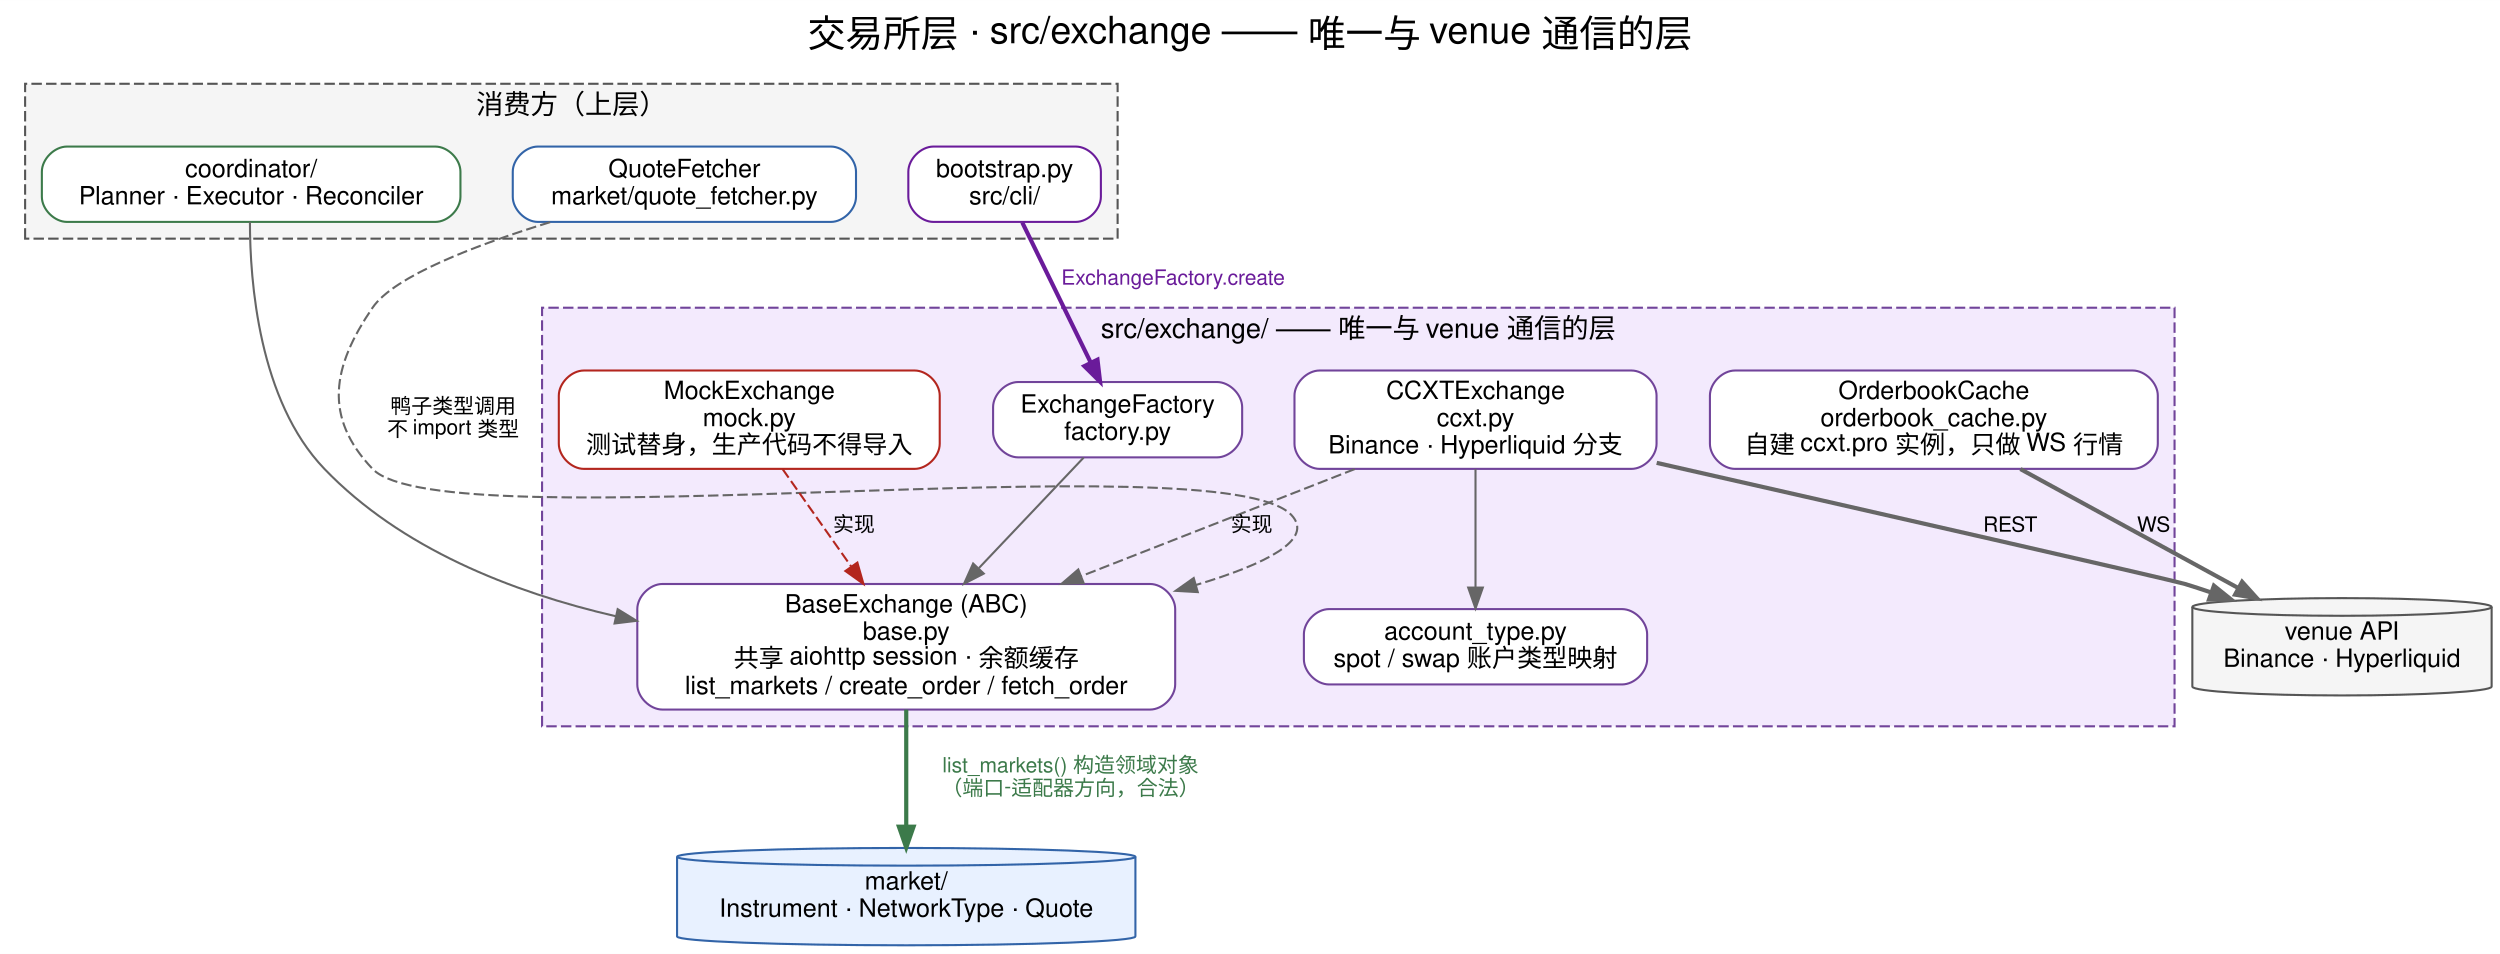
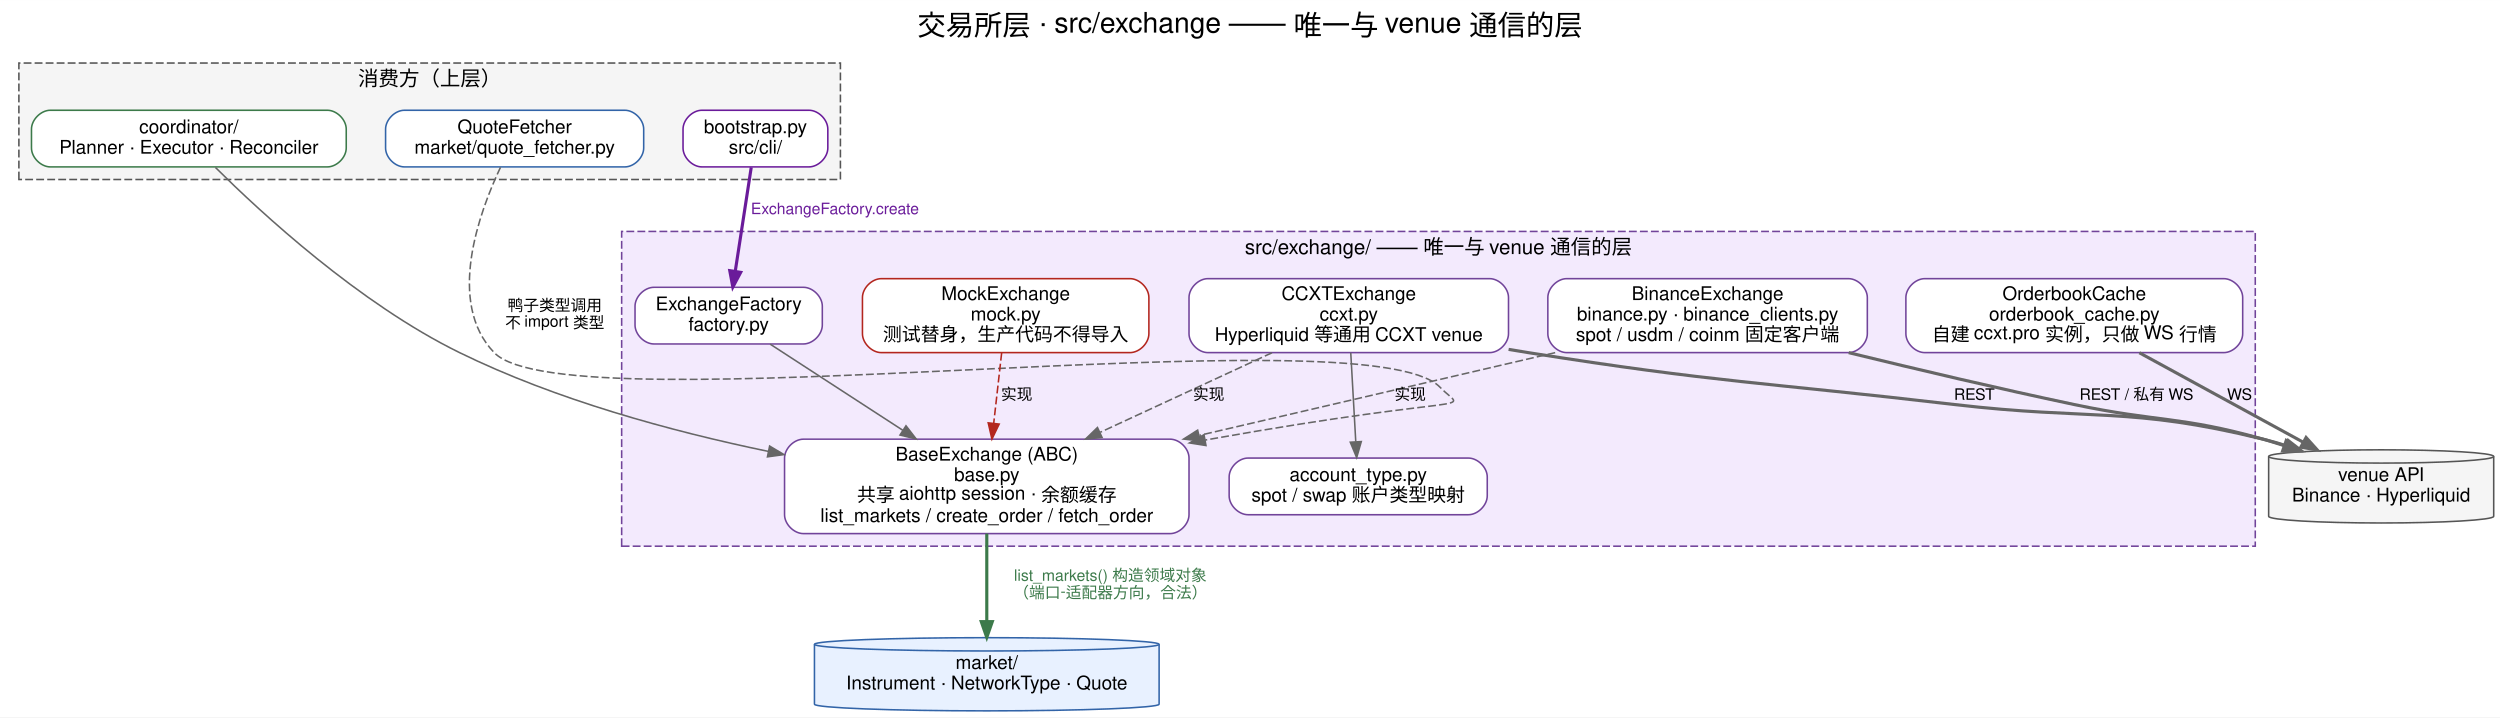
- <svg xmlns="http://www.w3.org/2000/svg" width="1195pt" height="456pt" viewBox="0.00 0.00 1194.50 455.75">
+ <svg xmlns="http://www.w3.org/2000/svg" width="1589pt" height="456pt" viewBox="0.00 0.00 1588.50 455.75">
  <g id="graph0" class="graph" transform="scale(1 1) rotate(0) translate(4 451.75)">
-     <polygon fill="white" stroke="transparent" points="-4,4 -4,-451.75 1190.5,-451.75 1190.5,4 -4,4" />
-     <text text-anchor="middle" x="593.25" y="-429.35" font-family="Helvetica,sans-Serif" font-size="18.00">交易所层 · src/exchange —— 唯一与 venue 通信的层</text>
+     <polygon fill="white" stroke="transparent" points="-4,4 -4,-451.75 1584.5,-451.75 1584.5,4 -4,4" />
+     <text text-anchor="middle" x="790.25" y="-429.35" font-family="Helvetica,sans-Serif" font-size="18.00">交易所层 · src/exchange —— 唯一与 venue 通信的层</text>
    <g id="clust1" class="cluster">
      <polygon fill="#f5f5f5" stroke="#555555" stroke-dasharray="5,2" points="8,-337.75 8,-411.75 530,-411.75 530,-337.75 8,-337.75" />
      <text text-anchor="middle" x="269" y="-397.35" font-family="Helvetica,sans-Serif" font-size="13.00">消费方（上层）</text>
    </g>
    <g id="clust2" class="cluster">
-       <polygon fill="#f3eafd" stroke="#71449a" stroke-dasharray="5,2" points="255,-104.75 255,-304.75 1035,-304.75 1035,-104.75 255,-104.75" />
-       <text text-anchor="middle" x="645" y="-290.35" font-family="Helvetica,sans-Serif" font-size="13.00">src/exchange/ —— 唯一与 venue 通信的层</text>
+       <polygon fill="#f3eafd" stroke="#71449a" stroke-dasharray="5,2" points="391,-104.75 391,-304.75 1429,-304.75 1429,-104.75 391,-104.75" />
+       <text text-anchor="middle" x="910" y="-290.35" font-family="Helvetica,sans-Serif" font-size="13.00">src/exchange/ —— 唯一与 venue 通信的层</text>
    </g>
    <g id="node1" class="node">
      <path fill="#ffffff" stroke="#3c7a4a" d="M204,-381.75C204,-381.75 28,-381.75 28,-381.75 22,-381.75 16,-375.75 16,-369.75 16,-369.75 16,-357.75 16,-357.75 16,-351.75 22,-345.75 28,-345.75 28,-345.75 204,-345.75 204,-345.75 210,-345.75 216,-351.75 216,-357.75 216,-357.75 216,-369.75 216,-369.75 216,-375.75 210,-381.75 204,-381.75" />
      <text text-anchor="middle" x="116" y="-367.15" font-family="Helvetica,sans-Serif" font-size="12.00">coordinator/</text>
      <text text-anchor="middle" x="116" y="-354.15" font-family="Helvetica,sans-Serif" font-size="12.00">Planner · Executor · Reconciler</text>
    </g>
    <g id="node4" class="node">
-       <path fill="#ffffff" stroke="#71449a" d="M545.5,-172.75C545.5,-172.75 312.5,-172.75 312.5,-172.75 306.5,-172.75 300.5,-166.75 300.5,-160.75 300.5,-160.75 300.5,-124.75 300.5,-124.75 300.5,-118.75 306.5,-112.75 312.5,-112.75 312.5,-112.75 545.5,-112.75 545.5,-112.75 551.5,-112.75 557.5,-118.75 557.5,-124.75 557.5,-124.75 557.5,-160.75 557.5,-160.75 557.5,-166.75 551.5,-172.75 545.5,-172.75" />
-       <text text-anchor="middle" x="429" y="-159.15" font-family="Helvetica,sans-Serif" font-size="12.00">BaseExchange (ABC)</text>
-       <text text-anchor="middle" x="429" y="-146.15" font-family="Helvetica,sans-Serif" font-size="12.00">base.py</text>
-       <text text-anchor="middle" x="429" y="-133.15" font-family="Helvetica,sans-Serif" font-size="12.00">共享 aiohttp session · 余额缓存</text>
-       <text text-anchor="middle" x="429" y="-120.15" font-family="Helvetica,sans-Serif" font-size="12.00">list_markets / create_order / fetch_order</text>
+       <path fill="#ffffff" stroke="#71449a" d="M739.5,-172.75C739.5,-172.75 506.5,-172.75 506.5,-172.75 500.5,-172.75 494.5,-166.75 494.5,-160.75 494.5,-160.75 494.5,-124.75 494.5,-124.75 494.5,-118.75 500.5,-112.75 506.5,-112.75 506.5,-112.75 739.5,-112.75 739.5,-112.75 745.5,-112.75 751.5,-118.75 751.5,-124.75 751.5,-124.75 751.5,-160.75 751.5,-160.75 751.5,-166.75 745.5,-172.75 739.5,-172.75" />
+       <text text-anchor="middle" x="623" y="-159.15" font-family="Helvetica,sans-Serif" font-size="12.00">BaseExchange (ABC)</text>
+       <text text-anchor="middle" x="623" y="-146.15" font-family="Helvetica,sans-Serif" font-size="12.00">base.py</text>
+       <text text-anchor="middle" x="623" y="-133.15" font-family="Helvetica,sans-Serif" font-size="12.00">共享 aiohttp session · 余额缓存</text>
+       <text text-anchor="middle" x="623" y="-120.15" font-family="Helvetica,sans-Serif" font-size="12.00">list_markets / create_order / fetch_order</text>
    </g>
-     <g id="edge6" class="edge">
-       <path fill="none" stroke="#666666" d="M115.42,-345.73C115.41,-317.38 119.63,-260.4 151,-227.75 187.44,-189.83 240.33,-168.87 290.22,-157.34" />
-       <polygon fill="#666666" stroke="#666666" points="291.13,-160.72 300.15,-155.16 289.63,-153.88 291.13,-160.72" />
+     <g id="edge7" class="edge">
+       <path fill="none" stroke="#666666" d="M132.86,-345.42C161.86,-316.62 224.25,-258.98 288,-227.75 349.2,-197.76 422.1,-177.84 484.25,-164.97" />
+       <polygon fill="#666666" stroke="#666666" points="485.02,-168.38 494.12,-162.96 483.63,-161.52 485.02,-168.38" />
    </g>
    <g id="node2" class="node">
      <path fill="#ffffff" stroke="#3264a8" d="M393,-381.75C393,-381.75 253,-381.75 253,-381.75 247,-381.75 241,-375.75 241,-369.75 241,-369.75 241,-357.75 241,-357.75 241,-351.75 247,-345.75 253,-345.75 253,-345.75 393,-345.75 393,-345.75 399,-345.75 405,-351.75 405,-357.75 405,-357.75 405,-369.75 405,-369.75 405,-375.75 399,-381.75 393,-381.75" />
      <text text-anchor="middle" x="323" y="-367.15" font-family="Helvetica,sans-Serif" font-size="12.00">QuoteFetcher</text>
      <text text-anchor="middle" x="323" y="-354.15" font-family="Helvetica,sans-Serif" font-size="12.00">market/quote_fetcher.py</text>
    </g>
-     <g id="edge7" class="edge">
-       <path fill="none" stroke="#666666" stroke-dasharray="5,2" d="M258.86,-345.63C223.34,-334.71 184.3,-319.82 174,-304.75 154.68,-276.5 150.41,-252.55 174,-227.75 207.66,-192.36 579.34,-241.14 613,-205.75 624.2,-193.97 600.85,-182.27 567.4,-172.26" />
-       <polygon fill="#666666" stroke="#666666" points="568.29,-168.87 557.71,-169.48 566.36,-175.6 568.29,-168.87" />
-       <text text-anchor="middle" x="212.5" y="-254.25" font-family="Helvetica,sans-Serif" font-size="10.00">鸭子类型调用</text>
-       <text text-anchor="middle" x="212.5" y="-243.25" font-family="Helvetica,sans-Serif" font-size="10.00">不 import 类型</text>
+     <g id="edge8" class="edge">
+       <path fill="none" stroke="#666666" stroke-dasharray="5,2" d="M314.02,-345.52C300.46,-316.87 279.44,-259.45 310,-227.75 356.38,-179.64 864.62,-253.86 911,-205.75 927.61,-188.52 938.03,-203.43 765,-172.75 763.92,-172.56 762.83,-172.36 761.74,-172.17" />
+       <polygon fill="#666666" stroke="#666666" points="762.28,-168.71 751.81,-170.36 761.02,-175.6 762.28,-168.71" />
+       <text text-anchor="middle" x="348.5" y="-254.25" font-family="Helvetica,sans-Serif" font-size="10.00">鸭子类型调用</text>
+       <text text-anchor="middle" x="348.5" y="-243.25" font-family="Helvetica,sans-Serif" font-size="10.00">不 import 类型</text>
    </g>
    <g id="node3" class="node">
      <path fill="#ffffff" stroke="#6a1b9a" d="M510,-381.75C510,-381.75 442,-381.75 442,-381.75 436,-381.75 430,-375.75 430,-369.75 430,-369.75 430,-357.75 430,-357.75 430,-351.75 436,-345.75 442,-345.75 442,-345.75 510,-345.75 510,-345.75 516,-345.75 522,-351.75 522,-357.75 522,-357.75 522,-369.75 522,-369.75 522,-375.75 516,-381.75 510,-381.75" />
      <text text-anchor="middle" x="476" y="-367.15" font-family="Helvetica,sans-Serif" font-size="12.00">bootstrap.py</text>
      <text text-anchor="middle" x="476" y="-354.15" font-family="Helvetica,sans-Serif" font-size="12.00">src/cli/</text>
    </g>
-     <g id="node6" class="node">
-       <path fill="#ffffff" stroke="#71449a" d="M577.5,-269.25C577.5,-269.25 482.5,-269.25 482.5,-269.25 476.5,-269.25 470.5,-263.25 470.5,-257.25 470.5,-257.25 470.5,-245.25 470.5,-245.25 470.5,-239.25 476.5,-233.25 482.5,-233.25 482.5,-233.25 577.5,-233.25 577.5,-233.25 583.5,-233.25 589.5,-239.25 589.5,-245.25 589.5,-245.25 589.5,-257.25 589.5,-257.25 589.5,-263.25 583.5,-269.25 577.5,-269.25" />
-       <text text-anchor="middle" x="530" y="-254.65" font-family="Helvetica,sans-Serif" font-size="12.00">ExchangeFactory</text>
-       <text text-anchor="middle" x="530" y="-241.65" font-family="Helvetica,sans-Serif" font-size="12.00">factory.py</text>
+     <g id="node7" class="node">
+       <path fill="#ffffff" stroke="#71449a" d="M506.5,-269.25C506.5,-269.25 411.5,-269.25 411.5,-269.25 405.5,-269.25 399.5,-263.25 399.5,-257.25 399.5,-257.25 399.5,-245.25 399.5,-245.25 399.5,-239.25 405.5,-233.25 411.5,-233.25 411.5,-233.25 506.5,-233.25 506.5,-233.25 512.5,-233.25 518.5,-239.25 518.5,-245.25 518.5,-245.25 518.5,-257.25 518.5,-257.25 518.5,-263.25 512.5,-269.25 506.5,-269.25" />
+       <text text-anchor="middle" x="459" y="-254.65" font-family="Helvetica,sans-Serif" font-size="12.00">ExchangeFactory</text>
+       <text text-anchor="middle" x="459" y="-241.65" font-family="Helvetica,sans-Serif" font-size="12.00">factory.py</text>
    </g>
    <g id="edge1" class="edge">
-       <path fill="none" stroke="#6a1b9a" stroke-width="2" d="M484.44,-345.48C493.2,-327.56 507,-299.31 517.12,-278.6" />
-       <polygon fill="#6a1b9a" stroke="#6a1b9a" stroke-width="2" points="520.38,-279.92 521.62,-269.39 514.09,-276.84 520.38,-279.92" />
-       <text text-anchor="middle" x="556.5" y="-315.75" font-family="Helvetica,sans-Serif" font-size="10.00" fill="#6a1b9a">ExchangeFactory.create</text>
+       <path fill="none" stroke="#6a1b9a" stroke-width="2" d="M473.34,-345.48C470.62,-327.81 466.36,-300.07 463.18,-279.44" />
+       <polygon fill="#6a1b9a" stroke="#6a1b9a" stroke-width="2" points="466.62,-278.75 461.64,-269.39 459.7,-279.81 466.62,-278.75" />
+       <text text-anchor="middle" x="526.5" y="-315.75" font-family="Helvetica,sans-Serif" font-size="10.00" fill="#6a1b9a">ExchangeFactory.create</text>
+     </g>
+     <g id="node11" class="node">
+       <path fill="#e8f1ff" stroke="#3264a8" d="M732.5,-42.4C732.5,-44.73 683.42,-46.63 623,-46.63 562.58,-46.63 513.5,-44.73 513.5,-42.4 513.5,-42.4 513.5,-4.35 513.5,-4.35 513.5,-2.02 562.58,-0.12 623,-0.12 683.42,-0.12 732.5,-2.02 732.5,-4.35 732.5,-4.35 732.5,-42.4 732.5,-42.4" />
+       <path fill="none" stroke="#3264a8" d="M732.5,-42.4C732.5,-40.07 683.42,-38.17 623,-38.17 562.58,-38.17 513.5,-40.07 513.5,-42.4" />
+       <text text-anchor="middle" x="623" y="-26.77" font-family="Helvetica,sans-Serif" font-size="12.00">market/</text>
+       <text text-anchor="middle" x="623" y="-13.77" font-family="Helvetica,sans-Serif" font-size="12.00">Instrument · NetworkType · Quote</text>
+     </g>
+     <g id="edge12" class="edge">
+       <path fill="none" stroke="#3c7a4a" stroke-width="2" d="M623,-112.74C623,-95.87 623,-74.57 623,-57.1" />
+       <polygon fill="#3c7a4a" stroke="#3c7a4a" stroke-width="2" points="626.5,-56.8 623,-46.8 619.5,-56.8 626.5,-56.8" />
+       <text text-anchor="middle" x="701.5" y="-82.75" font-family="Helvetica,sans-Serif" font-size="10.00" fill="#3c7a4a">list_markets() 构造领域对象</text>
+       <text text-anchor="middle" x="701.5" y="-71.75" font-family="Helvetica,sans-Serif" font-size="10.00" fill="#3c7a4a">（端口-适配器方向，合法）</text>
+     </g>
+     <g id="node5" class="node">
+       <path fill="#ffffff" stroke="#71449a" d="M942.5,-274.75C942.5,-274.75 763.5,-274.75 763.5,-274.75 757.5,-274.75 751.5,-268.75 751.5,-262.75 751.5,-262.75 751.5,-239.75 751.5,-239.75 751.5,-233.75 757.5,-227.75 763.5,-227.75 763.5,-227.75 942.5,-227.75 942.5,-227.75 948.5,-227.75 954.5,-233.75 954.5,-239.75 954.5,-239.75 954.5,-262.75 954.5,-262.75 954.5,-268.75 948.5,-274.75 942.5,-274.75" />
+       <text text-anchor="middle" x="853" y="-261.15" font-family="Helvetica,sans-Serif" font-size="12.00">CCXTExchange</text>
+       <text text-anchor="middle" x="853" y="-248.15" font-family="Helvetica,sans-Serif" font-size="12.00">ccxt.py</text>
+       <text text-anchor="middle" x="853" y="-235.15" font-family="Helvetica,sans-Serif" font-size="12.00">Hyperliquid 等通用 CCXT venue</text>
+     </g>
+     <g id="edge3" class="edge">
+       <path fill="none" stroke="#666666" stroke-dasharray="5,2" d="M804.22,-227.66C772.51,-212.98 730.6,-193.57 695.07,-177.12" />
+       <polygon fill="#666666" stroke="#666666" points="696.26,-173.82 685.72,-172.79 693.32,-180.17 696.26,-173.82" />
+       <text text-anchor="middle" x="764" y="-197.75" font-family="Helvetica,sans-Serif" font-size="10.00">实现</text>
+     </g>
+     <g id="node8" class="node">
+       <path fill="#ffffff" stroke="#71449a" d="M929,-160.75C929,-160.75 789,-160.75 789,-160.75 783,-160.75 777,-154.75 777,-148.75 777,-148.75 777,-136.75 777,-136.75 777,-130.75 783,-124.75 789,-124.75 789,-124.75 929,-124.75 929,-124.75 935,-124.75 941,-130.75 941,-136.75 941,-136.75 941,-148.75 941,-148.75 941,-154.75 935,-160.75 929,-160.75" />
+       <text text-anchor="middle" x="859" y="-146.15" font-family="Helvetica,sans-Serif" font-size="12.00">account_type.py</text>
+       <text text-anchor="middle" x="859" y="-133.15" font-family="Helvetica,sans-Serif" font-size="12.00">spot / swap 账户类型映射</text>
+     </g>
+     <g id="edge6" class="edge">
+       <path fill="none" stroke="#666666" d="M854.27,-227.66C855.2,-211.18 856.46,-188.75 857.45,-171.23" />
+       <polygon fill="#666666" stroke="#666666" points="860.96,-171.23 858.03,-161.05 853.97,-170.83 860.96,-171.23" />
+     </g>
+     <g id="node12" class="node">
+       <path fill="#f5f5f5" stroke="#555555" d="M1580.5,-161.77C1580.5,-164.11 1548.45,-166 1509,-166 1469.55,-166 1437.5,-164.11 1437.5,-161.77 1437.5,-161.77 1437.5,-123.73 1437.5,-123.73 1437.5,-121.39 1469.55,-119.5 1509,-119.5 1548.45,-119.5 1580.5,-121.39 1580.5,-123.73 1580.5,-123.73 1580.5,-161.77 1580.5,-161.77" />
+       <path fill="none" stroke="#555555" d="M1580.5,-161.77C1580.5,-159.44 1548.45,-157.55 1509,-157.55 1469.55,-157.55 1437.5,-159.44 1437.5,-161.77" />
+       <text text-anchor="middle" x="1509" y="-146.15" font-family="Helvetica,sans-Serif" font-size="12.00">venue API</text>
+       <text text-anchor="middle" x="1509" y="-133.15" font-family="Helvetica,sans-Serif" font-size="12.00">Binance · Hyperliquid</text>
+     </g>
+     <g id="edge10" class="edge">
+       <path fill="none" stroke="#666666" stroke-width="2" d="M954.56,-229.81C958.75,-229.09 962.92,-228.4 967,-227.75 1086.82,-208.66 1117.49,-208.85 1238,-194.75 1325.06,-184.56 1348.86,-193.62 1434,-172.75 1438.87,-171.56 1443.86,-170.12 1448.83,-168.55" />
+       <polygon fill="#666666" stroke="#666666" stroke-width="2" points="1449.96,-171.86 1458.33,-165.36 1447.73,-165.22 1449.96,-171.86" />
+       <text text-anchor="middle" x="1250.5" y="-197.75" font-family="Helvetica,sans-Serif" font-size="10.00">REST</text>
+     </g>
+     <g id="node6" class="node">
+       <path fill="#ffffff" stroke="#71449a" d="M1170.5,-274.75C1170.5,-274.75 991.5,-274.75 991.5,-274.75 985.5,-274.75 979.5,-268.75 979.5,-262.75 979.5,-262.75 979.5,-239.75 979.5,-239.75 979.5,-233.75 985.5,-227.75 991.5,-227.75 991.5,-227.75 1170.5,-227.75 1170.5,-227.75 1176.5,-227.75 1182.5,-233.75 1182.5,-239.75 1182.5,-239.75 1182.5,-262.75 1182.5,-262.75 1182.5,-268.75 1176.5,-274.75 1170.5,-274.75" />
+       <text text-anchor="middle" x="1081" y="-261.15" font-family="Helvetica,sans-Serif" font-size="12.00">BinanceExchange</text>
+       <text text-anchor="middle" x="1081" y="-248.15" font-family="Helvetica,sans-Serif" font-size="12.00">binance.py · binance_clients.py</text>
+       <text text-anchor="middle" x="1081" y="-235.15" font-family="Helvetica,sans-Serif" font-size="12.00">spot / usdm / coinm 固定客户端</text>
+     </g>
+     <g id="edge4" class="edge">
+       <path fill="none" stroke="#666666" stroke-dasharray="5,2" d="M984.15,-227.73C918.46,-212.45 830.72,-192.05 758.17,-175.18" />
+       <polygon fill="#666666" stroke="#666666" points="758.57,-171.68 748.03,-172.82 756.98,-178.5 758.57,-171.68" />
+       <text text-anchor="middle" x="892" y="-197.75" font-family="Helvetica,sans-Serif" font-size="10.00">实现</text>
+     </g>
+     <g id="edge11" class="edge">
+       <path fill="none" stroke="#666666" stroke-width="2" d="M1170.65,-227.73C1213.86,-217.18 1266.49,-204.76 1314,-194.75 1367.06,-183.58 1381.82,-187.48 1434,-172.75 1438.35,-171.52 1442.8,-170.14 1447.25,-168.66" />
+       <polygon fill="#666666" stroke="#666666" stroke-width="2" points="1448.66,-171.88 1456.97,-165.3 1446.38,-165.26 1448.66,-171.88" />
+       <text text-anchor="middle" x="1353.5" y="-197.75" font-family="Helvetica,sans-Serif" font-size="10.00">REST / 私有 WS</text>
+     </g>
+     <g id="edge2" class="edge">
+       <path fill="none" stroke="#666666" d="M485.35,-233.14C508,-218.43 541.37,-196.76 569.58,-178.44" />
+       <polygon fill="#666666" stroke="#666666" points="571.67,-181.26 578.15,-172.87 567.86,-175.38 571.67,-181.26" />
+     </g>
+     <g id="node9" class="node">
+       <path fill="#ffffff" stroke="#71449a" d="M1409,-274.75C1409,-274.75 1219,-274.75 1219,-274.75 1213,-274.75 1207,-268.75 1207,-262.75 1207,-262.75 1207,-239.75 1207,-239.75 1207,-233.75 1213,-227.75 1219,-227.75 1219,-227.75 1409,-227.75 1409,-227.75 1415,-227.75 1421,-233.75 1421,-239.75 1421,-239.75 1421,-262.75 1421,-262.75 1421,-268.75 1415,-274.75 1409,-274.75" />
+       <text text-anchor="middle" x="1314" y="-261.15" font-family="Helvetica,sans-Serif" font-size="12.00">OrderbookCache</text>
+       <text text-anchor="middle" x="1314" y="-248.15" font-family="Helvetica,sans-Serif" font-size="12.00">orderbook_cache.py</text>
+       <text text-anchor="middle" x="1314" y="-235.15" font-family="Helvetica,sans-Serif" font-size="12.00">自建 ccxt.pro 实例，只做 WS 行情</text>
+     </g>
+     <g id="edge9" class="edge">
+       <path fill="none" stroke="#666666" stroke-width="2" d="M1355.35,-227.66C1385.81,-211.03 1427.34,-188.35 1459.55,-170.76" />
+       <polygon fill="#666666" stroke="#666666" stroke-width="2" points="1461.28,-173.8 1468.37,-165.94 1457.92,-167.66 1461.28,-173.8" />
+       <text text-anchor="middle" x="1419" y="-197.75" font-family="Helvetica,sans-Serif" font-size="10.00">WS</text>
    </g>
    <g id="node10" class="node">
-       <path fill="#e8f1ff" stroke="#3264a8" d="M538.5,-42.4C538.5,-44.73 489.42,-46.63 429,-46.63 368.58,-46.63 319.5,-44.73 319.5,-42.4 319.5,-42.4 319.5,-4.35 319.5,-4.35 319.5,-2.02 368.58,-0.12 429,-0.12 489.42,-0.12 538.5,-2.02 538.5,-4.35 538.5,-4.35 538.5,-42.4 538.5,-42.4" />
-       <path fill="none" stroke="#3264a8" d="M538.5,-42.4C538.5,-40.07 489.42,-38.17 429,-38.17 368.58,-38.17 319.5,-40.07 319.5,-42.4" />
-       <text text-anchor="middle" x="429" y="-26.77" font-family="Helvetica,sans-Serif" font-size="12.00">market/</text>
-       <text text-anchor="middle" x="429" y="-13.77" font-family="Helvetica,sans-Serif" font-size="12.00">Instrument · NetworkType · Quote</text>
-     </g>
-     <g id="edge10" class="edge">
-       <path fill="none" stroke="#3c7a4a" stroke-width="2" d="M429,-112.74C429,-95.87 429,-74.57 429,-57.1" />
-       <polygon fill="#3c7a4a" stroke="#3c7a4a" stroke-width="2" points="432.5,-56.8 429,-46.8 425.5,-56.8 432.5,-56.8" />
-       <text text-anchor="middle" x="507.5" y="-82.75" font-family="Helvetica,sans-Serif" font-size="10.00" fill="#3c7a4a">list_markets() 构造领域对象</text>
-       <text text-anchor="middle" x="507.5" y="-71.75" font-family="Helvetica,sans-Serif" font-size="10.00" fill="#3c7a4a">（端口-适配器方向，合法）</text>
-     </g>
-     <g id="node5" class="node">
-       <path fill="#ffffff" stroke="#71449a" d="M775.5,-274.75C775.5,-274.75 626.5,-274.75 626.5,-274.75 620.5,-274.75 614.5,-268.75 614.5,-262.75 614.5,-262.75 614.5,-239.75 614.5,-239.75 614.5,-233.75 620.5,-227.75 626.5,-227.75 626.5,-227.75 775.5,-227.75 775.5,-227.75 781.5,-227.75 787.5,-233.75 787.5,-239.75 787.5,-239.75 787.5,-262.75 787.5,-262.75 787.5,-268.75 781.5,-274.75 775.5,-274.75" />
-       <text text-anchor="middle" x="701" y="-261.15" font-family="Helvetica,sans-Serif" font-size="12.00">CCXTExchange</text>
-       <text text-anchor="middle" x="701" y="-248.15" font-family="Helvetica,sans-Serif" font-size="12.00">ccxt.py</text>
-       <text text-anchor="middle" x="701" y="-235.15" font-family="Helvetica,sans-Serif" font-size="12.00">Binance · Hyperliquid 分支</text>
-     </g>
-     <g id="edge3" class="edge">
-       <path fill="none" stroke="#666666" stroke-dasharray="5,2" d="M643.32,-227.66C605.33,-212.79 554.98,-193.08 512.63,-176.5" />
-       <polygon fill="#666666" stroke="#666666" points="513.76,-173.18 503.17,-172.79 511.2,-179.7 513.76,-173.18" />
-       <text text-anchor="middle" x="594" y="-197.75" font-family="Helvetica,sans-Serif" font-size="10.00">实现</text>
-     </g>
-     <g id="node7" class="node">
-       <path fill="#ffffff" stroke="#71449a" d="M771,-160.75C771,-160.75 631,-160.75 631,-160.75 625,-160.75 619,-154.75 619,-148.75 619,-148.75 619,-136.75 619,-136.75 619,-130.75 625,-124.75 631,-124.75 631,-124.75 771,-124.75 771,-124.75 777,-124.75 783,-130.75 783,-136.75 783,-136.75 783,-148.75 783,-148.75 783,-154.75 777,-160.75 771,-160.75" />
-       <text text-anchor="middle" x="701" y="-146.15" font-family="Helvetica,sans-Serif" font-size="12.00">account_type.py</text>
-       <text text-anchor="middle" x="701" y="-133.15" font-family="Helvetica,sans-Serif" font-size="12.00">spot / swap 账户类型映射</text>
+       <path fill="#ffffff" stroke="#b3261e" d="M714,-274.75C714,-274.75 556,-274.75 556,-274.75 550,-274.75 544,-268.75 544,-262.75 544,-262.75 544,-239.75 544,-239.75 544,-233.75 550,-227.75 556,-227.75 556,-227.75 714,-227.75 714,-227.75 720,-227.75 726,-233.75 726,-239.75 726,-239.75 726,-262.75 726,-262.75 726,-268.75 720,-274.75 714,-274.75" />
+       <text text-anchor="middle" x="635" y="-261.15" font-family="Helvetica,sans-Serif" font-size="12.00">MockExchange</text>
+       <text text-anchor="middle" x="635" y="-248.15" font-family="Helvetica,sans-Serif" font-size="12.00">mock.py</text>
+       <text text-anchor="middle" x="635" y="-235.15" font-family="Helvetica,sans-Serif" font-size="12.00">测试替身，生产代码不得导入</text>
    </g>
    <g id="edge5" class="edge">
-       <path fill="none" stroke="#666666" d="M701,-227.66C701,-211.18 701,-188.75 701,-171.23" />
-       <polygon fill="#666666" stroke="#666666" points="704.5,-171.05 701,-161.05 697.5,-171.05 704.5,-171.05" />
-     </g>
-     <g id="node11" class="node">
-       <path fill="#f5f5f5" stroke="#555555" d="M1186.5,-161.77C1186.5,-164.11 1154.45,-166 1115,-166 1075.55,-166 1043.5,-164.11 1043.5,-161.77 1043.5,-161.77 1043.5,-123.73 1043.5,-123.73 1043.5,-121.39 1075.55,-119.5 1115,-119.5 1154.45,-119.5 1186.5,-121.39 1186.5,-123.73 1186.5,-123.73 1186.5,-161.77 1186.5,-161.77" />
-       <path fill="none" stroke="#555555" d="M1186.5,-161.77C1186.5,-159.44 1154.45,-157.55 1115,-157.55 1075.55,-157.55 1043.5,-159.44 1043.5,-161.77" />
-       <text text-anchor="middle" x="1115" y="-146.15" font-family="Helvetica,sans-Serif" font-size="12.00">venue API</text>
-       <text text-anchor="middle" x="1115" y="-133.15" font-family="Helvetica,sans-Serif" font-size="12.00">Binance · Hyperliquid</text>
-     </g>
-     <g id="edge9" class="edge">
-       <path fill="none" stroke="#666666" stroke-width="2" d="M787.56,-230.62C885.95,-208.29 1033.86,-174.63 1040,-172.75 1044.05,-171.51 1048.2,-170.16 1052.37,-168.73" />
-       <polygon fill="#666666" stroke="#666666" stroke-width="2" points="1053.81,-171.94 1062.07,-165.3 1051.47,-165.34 1053.81,-171.94" />
-       <text text-anchor="middle" x="956.5" y="-197.75" font-family="Helvetica,sans-Serif" font-size="10.00">REST</text>
-     </g>
-     <g id="edge2" class="edge">
-       <path fill="none" stroke="#666666" d="M513.77,-233.14C500.31,-218.94 480.68,-198.25 463.71,-180.35" />
-       <polygon fill="#666666" stroke="#666666" points="466.04,-177.72 456.62,-172.87 460.96,-182.54 466.04,-177.72" />
-     </g>
-     <g id="node8" class="node">
-       <path fill="#ffffff" stroke="#71449a" d="M1015,-274.75C1015,-274.75 825,-274.75 825,-274.75 819,-274.75 813,-268.75 813,-262.75 813,-262.75 813,-239.75 813,-239.75 813,-233.75 819,-227.75 825,-227.75 825,-227.75 1015,-227.75 1015,-227.75 1021,-227.75 1027,-233.75 1027,-239.75 1027,-239.75 1027,-262.75 1027,-262.75 1027,-268.75 1021,-274.75 1015,-274.75" />
-       <text text-anchor="middle" x="920" y="-261.15" font-family="Helvetica,sans-Serif" font-size="12.00">OrderbookCache</text>
-       <text text-anchor="middle" x="920" y="-248.15" font-family="Helvetica,sans-Serif" font-size="12.00">orderbook_cache.py</text>
-       <text text-anchor="middle" x="920" y="-235.15" font-family="Helvetica,sans-Serif" font-size="12.00">自建 ccxt.pro 实例，只做 WS 行情</text>
-     </g>
-     <g id="edge8" class="edge">
-       <path fill="none" stroke="#666666" stroke-width="2" d="M961.35,-227.66C991.81,-211.03 1033.34,-188.35 1065.55,-170.76" />
-       <polygon fill="#666666" stroke="#666666" stroke-width="2" points="1067.28,-173.8 1074.37,-165.94 1063.92,-167.66 1067.28,-173.8" />
-       <text text-anchor="middle" x="1025" y="-197.75" font-family="Helvetica,sans-Serif" font-size="10.00">WS</text>
-     </g>
-     <g id="node9" class="node">
-       <path fill="#ffffff" stroke="#b3261e" d="M433,-274.75C433,-274.75 275,-274.75 275,-274.75 269,-274.75 263,-268.75 263,-262.75 263,-262.75 263,-239.75 263,-239.75 263,-233.75 269,-227.75 275,-227.75 275,-227.75 433,-227.75 433,-227.75 439,-227.75 445,-233.75 445,-239.75 445,-239.75 445,-262.75 445,-262.75 445,-268.75 439,-274.75 433,-274.75" />
-       <text text-anchor="middle" x="354" y="-261.15" font-family="Helvetica,sans-Serif" font-size="12.00">MockExchange</text>
-       <text text-anchor="middle" x="354" y="-248.15" font-family="Helvetica,sans-Serif" font-size="12.00">mock.py</text>
-       <text text-anchor="middle" x="354" y="-235.15" font-family="Helvetica,sans-Serif" font-size="12.00">测试替身，生产代码不得导入</text>
-     </g>
-     <g id="edge4" class="edge">
-       <path fill="none" stroke="#b3261e" stroke-dasharray="5,2" d="M369.91,-227.66C379.41,-214.17 391.72,-196.68 402.65,-181.17" />
-       <polygon fill="#b3261e" stroke="#b3261e" points="405.65,-182.98 408.55,-172.79 399.93,-178.95 405.65,-182.98" />
-       <text text-anchor="middle" x="404" y="-197.75" font-family="Helvetica,sans-Serif" font-size="10.00">实现</text>
+       <path fill="none" stroke="#b3261e" stroke-dasharray="5,2" d="M632.46,-227.66C630.99,-214.67 629.11,-197.97 627.41,-182.9" />
+       <polygon fill="#b3261e" stroke="#b3261e" points="630.87,-182.34 626.27,-172.79 623.91,-183.12 630.87,-182.34" />
+       <text text-anchor="middle" x="642" y="-197.75" font-family="Helvetica,sans-Serif" font-size="10.00">实现</text>
    </g>
  </g>
</svg>
